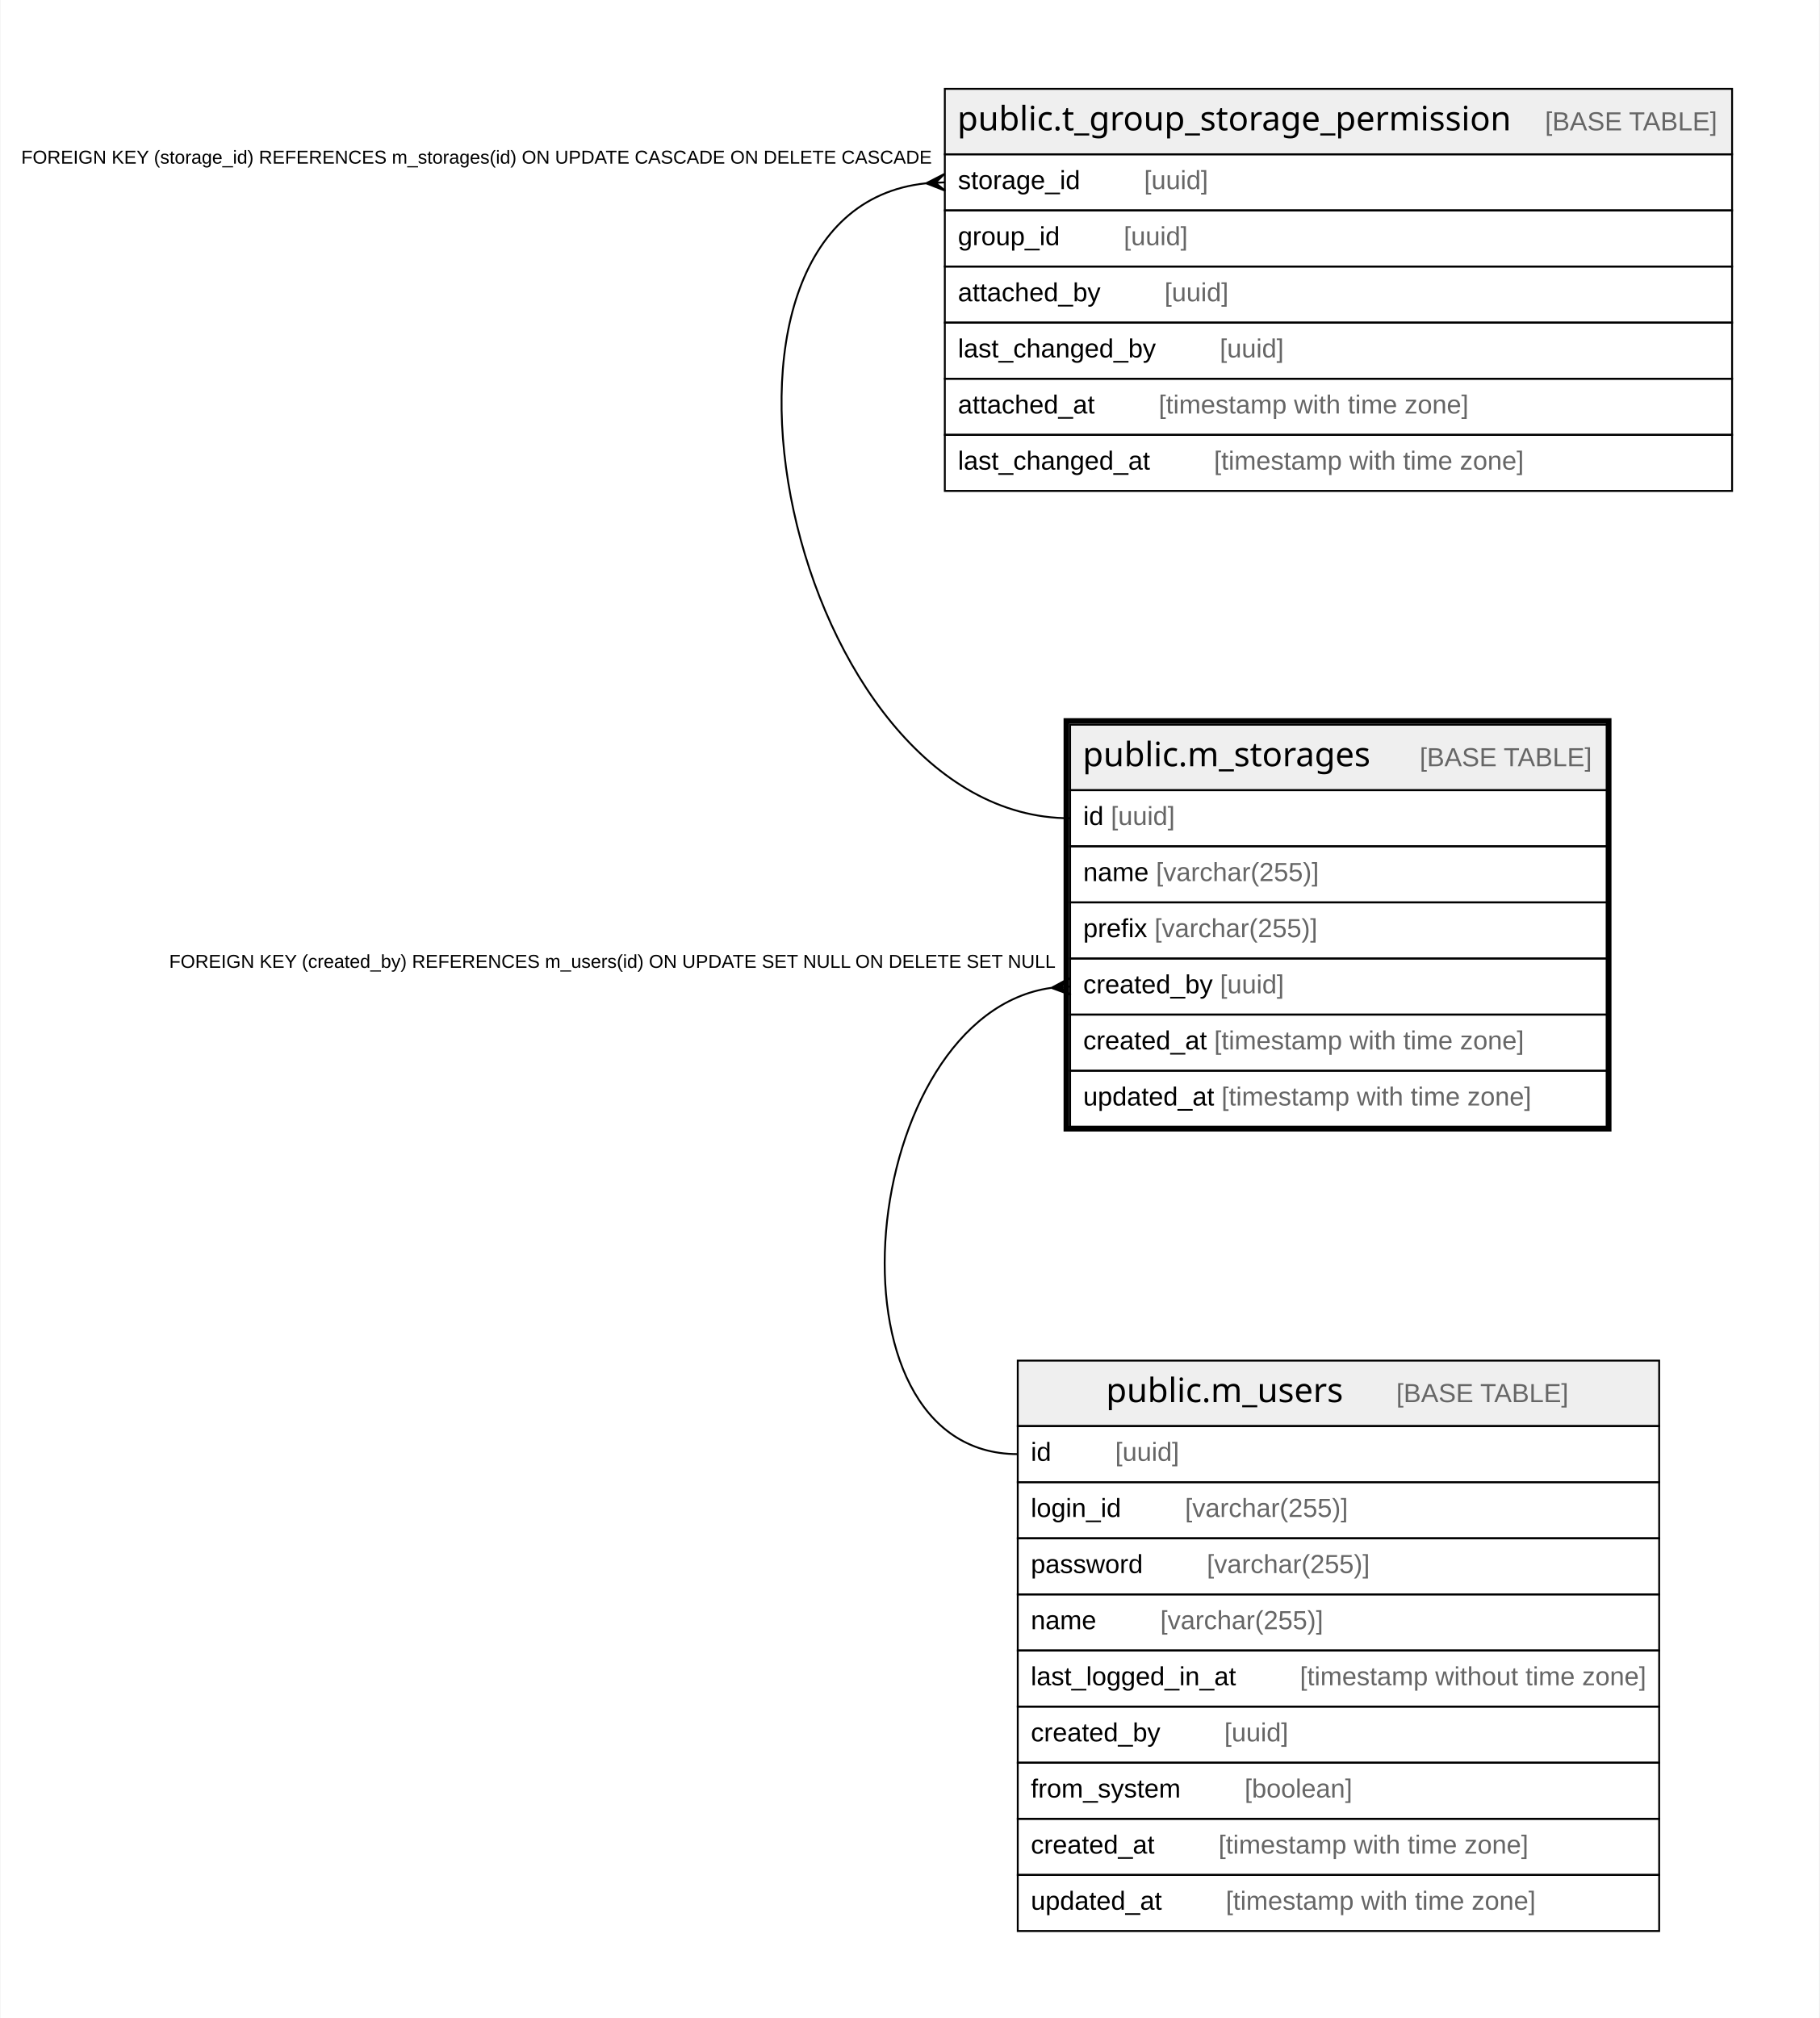
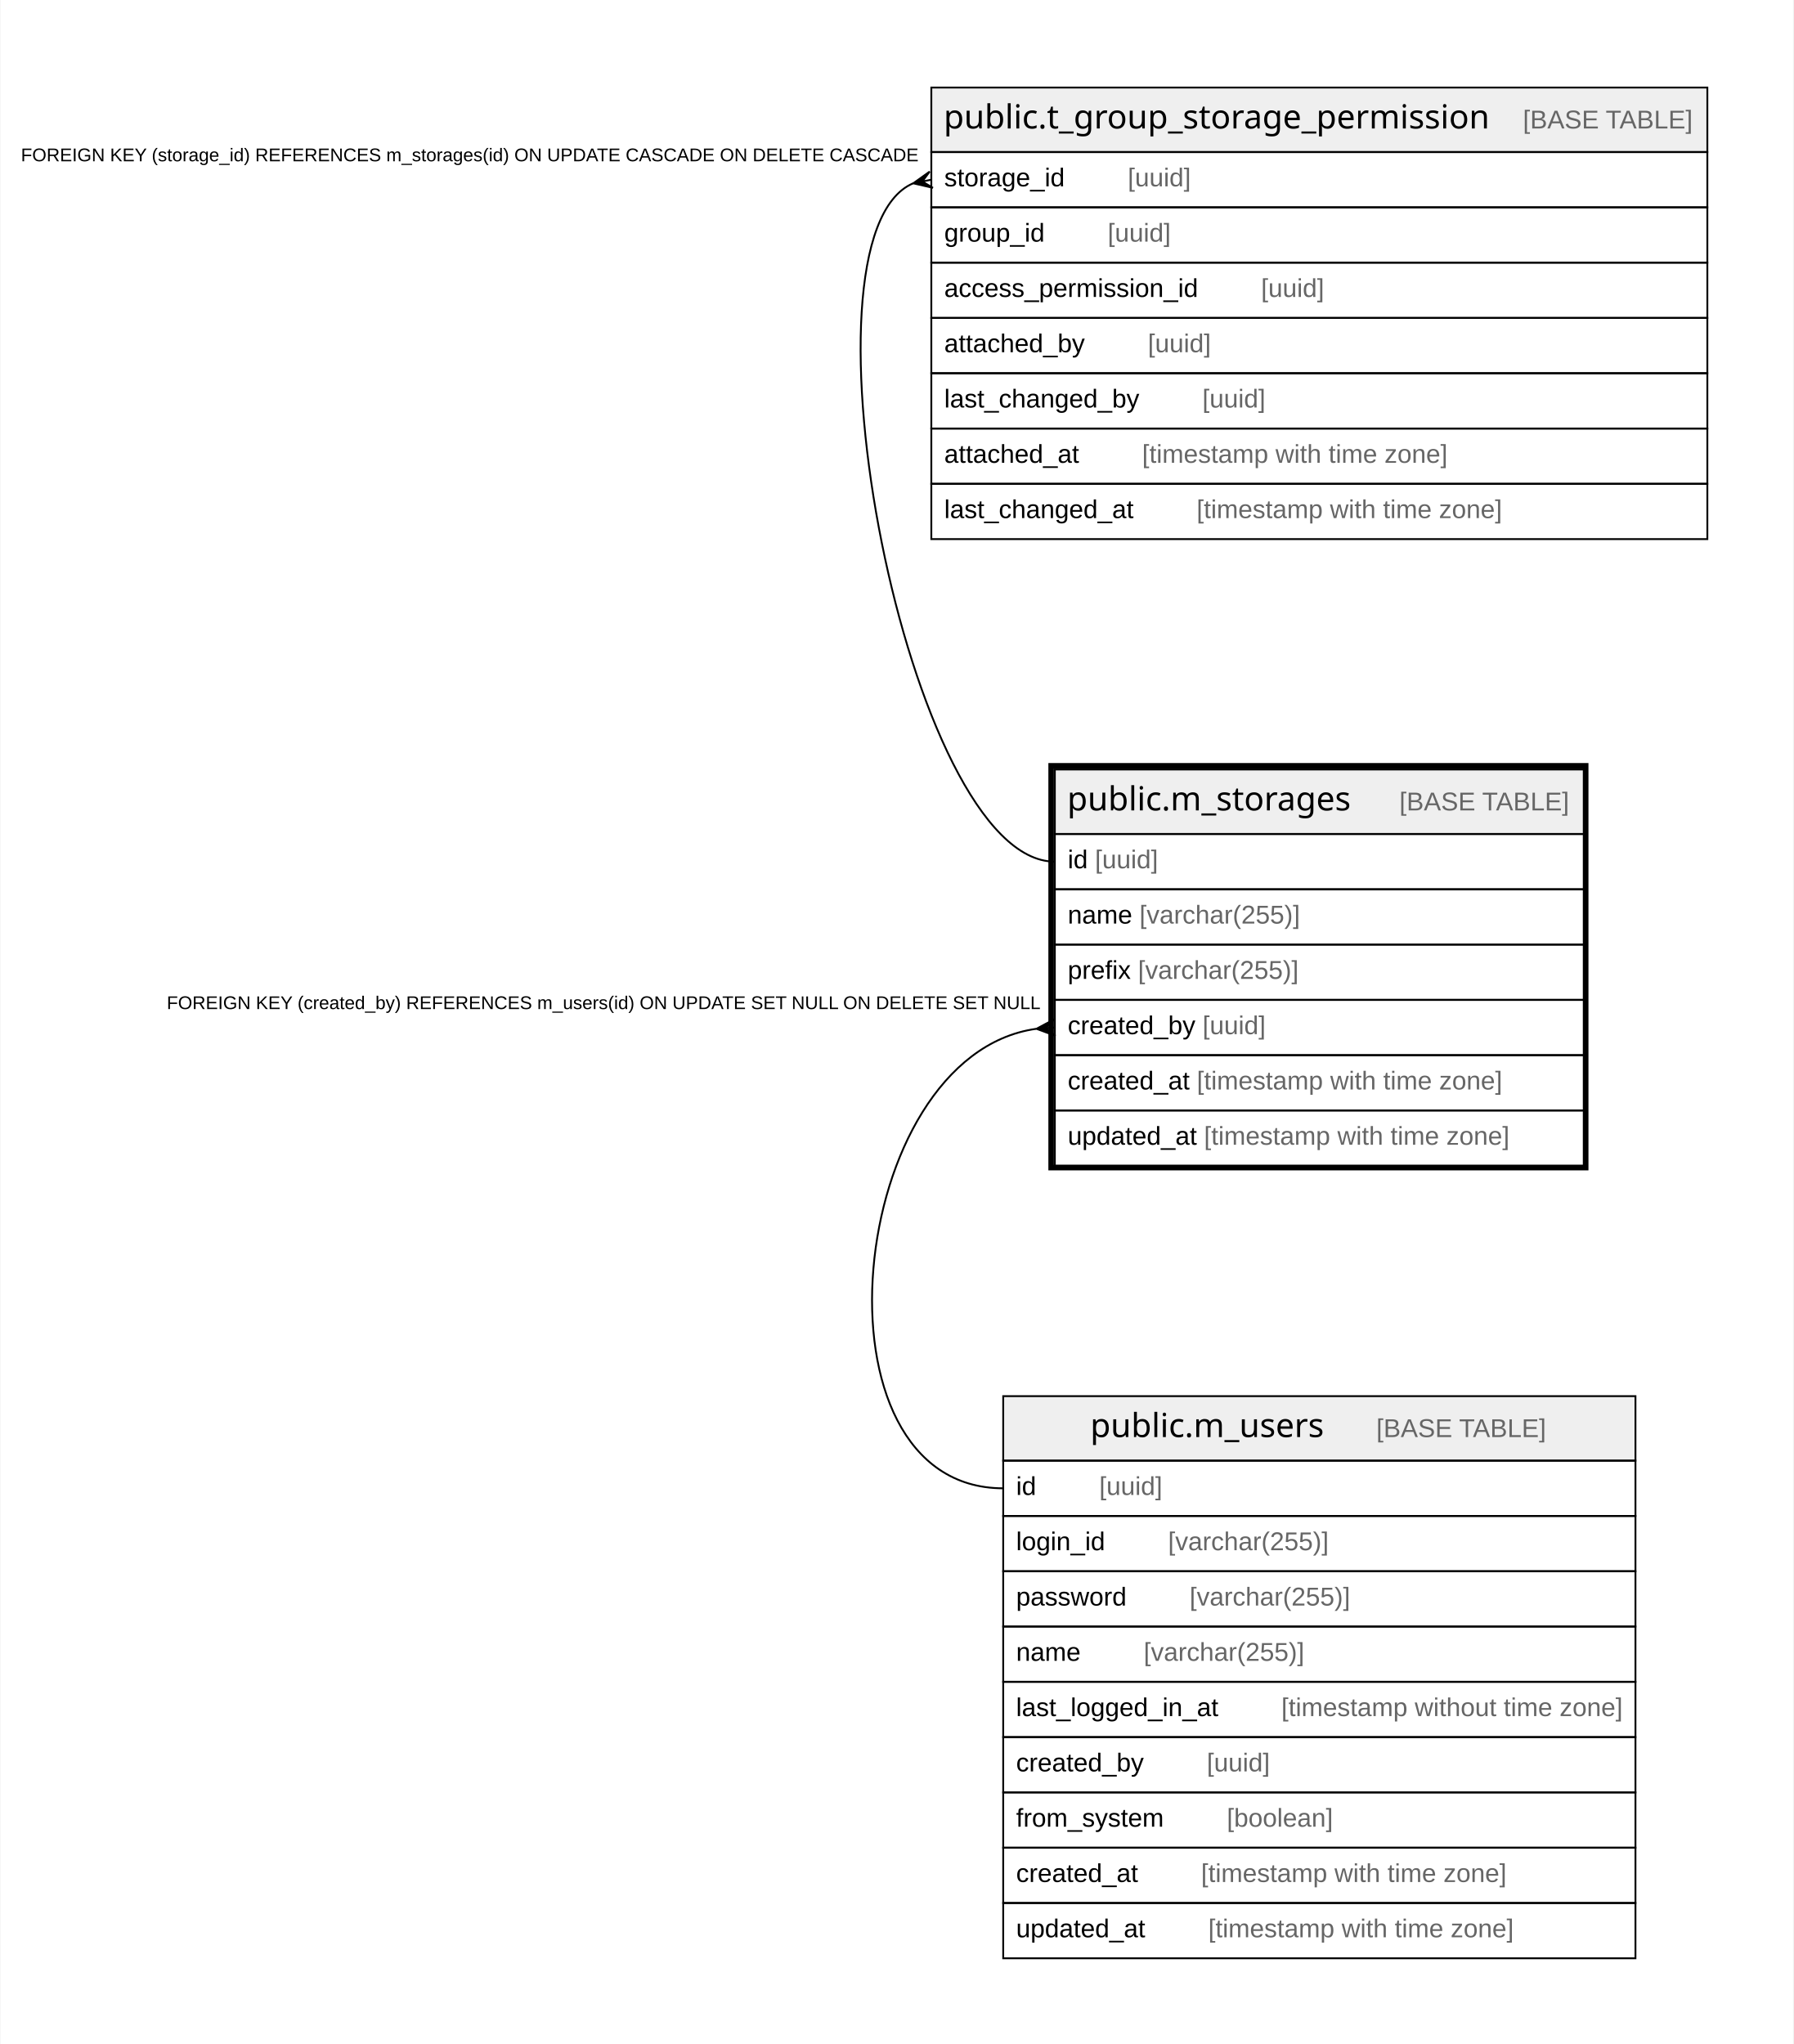
- <svg xmlns="http://www.w3.org/2000/svg" width="973pt" height="1079pt" viewBox="0.00 0.00 972.50 1079.00">
-   <g id="graph0" class="graph" transform="scale(1 1) rotate(0) translate(4 1075)">
-     <polygon fill="#ffffff" stroke="transparent" points="-4,4 -4,-1075 968.5,-1075 968.5,4 -4,4" />
+ <svg xmlns="http://www.w3.org/2000/svg" width="973pt" height="1109pt" viewBox="0.00 0.00 972.50 1109.00">
+   <g id="graph0" class="graph" transform="scale(1 1) rotate(0) translate(4 1105)">
+     <polygon fill="#ffffff" stroke="transparent" points="-4,4 -4,-1105 968.5,-1105 968.5,4 -4,4" />
    <g id="node1" class="node">
      <polygon fill="#efefef" stroke="transparent" points="568,-652.5 568,-687.5 855,-687.5 855,-652.5 568,-652.5" />
      <polygon fill="none" stroke="#000000" points="568,-652.5 568,-687.5 855,-687.5 855,-652.5 568,-652.5" />
      <text text-anchor="start" x="574.703" y="-665.3" font-family="Arial Bold" font-size="18.00" fill="#000000">public.m_storages</text>
      <text text-anchor="start" x="720.729" y="-665.3" font-family="Arial" font-size="14.00" fill="#000000">    </text>
      <text text-anchor="start" x="754.934" y="-665.3" font-family="Arial" font-size="14.00" fill="#666666">[BASE TABLE]</text>
      <polygon fill="none" stroke="#000000" points="568,-622.5 568,-652.5 855,-652.5 855,-622.5 568,-622.5" />
      <text text-anchor="start" x="575" y="-633.9" font-family="Arial" font-size="14.00" fill="#000000">id </text>
      <text text-anchor="start" x="589.78" y="-633.9" font-family="Arial" font-size="14.00" fill="#666666">[uuid]</text>
      <polygon fill="none" stroke="#000000" points="568,-592.5 568,-622.5 855,-622.5 855,-592.5 568,-592.5" />
      <text text-anchor="start" x="575" y="-603.9" font-family="Arial" font-size="14.00" fill="#000000">name </text>
      <text text-anchor="start" x="613.899" y="-603.9" font-family="Arial" font-size="14.00" fill="#666666">[varchar(255)]</text>
      <polygon fill="none" stroke="#000000" points="568,-562.5 568,-592.5 855,-592.5 855,-562.5 568,-562.5" />
      <text text-anchor="start" x="575" y="-573.9" font-family="Arial" font-size="14.00" fill="#000000">prefix </text>
      <text text-anchor="start" x="613.114" y="-573.9" font-family="Arial" font-size="14.00" fill="#666666">[varchar(255)]</text>
      <polygon fill="none" stroke="#000000" points="568,-532.5 568,-562.5 855,-562.5 855,-532.5 568,-532.5" />
      <text text-anchor="start" x="575" y="-543.9" font-family="Arial" font-size="14.00" fill="#000000">created_by </text>
      <text text-anchor="start" x="648.137" y="-543.9" font-family="Arial" font-size="14.00" fill="#666666">[uuid]</text>
      <polygon fill="none" stroke="#000000" points="568,-502.5 568,-532.5 855,-532.5 855,-502.5 568,-502.5" />
      <text text-anchor="start" x="575" y="-513.9" font-family="Arial" font-size="14.00" fill="#000000">created_at </text>
      <text text-anchor="start" x="645.028" y="-513.9" font-family="Arial" font-size="14.00" fill="#666666">[timestamp with time zone]</text>
      <polygon fill="none" stroke="#000000" points="568,-472.5 568,-502.5 855,-502.5 855,-472.5 568,-472.5" />
      <text text-anchor="start" x="575" y="-483.9" font-family="Arial" font-size="14.00" fill="#000000">updated_at </text>
      <text text-anchor="start" x="648.933" y="-483.9" font-family="Arial" font-size="14.00" fill="#666666">[timestamp with time zone]</text>
      <polygon fill="none" stroke="#000000" stroke-width="3" points="566,-471.5 566,-689.5 856,-689.5 856,-471.5 566,-471.5" />
    </g>
    <g id="node3" class="node">
      <polygon fill="#efefef" stroke="transparent" points="540,-312.5 540,-347.5 883,-347.5 883,-312.5 540,-312.5" />
      <polygon fill="none" stroke="#000000" points="540,-312.5 540,-347.5 883,-347.5 883,-312.5 540,-312.5" />
      <text text-anchor="start" x="587.21" y="-325.3" font-family="Arial Bold" font-size="18.00" fill="#000000">public.m_users</text>
      <text text-anchor="start" x="708.222" y="-325.3" font-family="Arial" font-size="14.00" fill="#000000">    </text>
      <text text-anchor="start" x="742.427" y="-325.3" font-family="Arial" font-size="14.00" fill="#666666">[BASE TABLE]</text>
      <polygon fill="none" stroke="#000000" points="540,-282.5 540,-312.5 883,-312.5 883,-282.5 540,-282.5" />
      <text text-anchor="start" x="547" y="-293.9" font-family="Arial" font-size="14.00" fill="#000000">id    </text>
      <text text-anchor="start" x="592.094" y="-293.9" font-family="Arial" font-size="14.00" fill="#666666">[uuid]</text>
      <polygon fill="none" stroke="#000000" points="540,-252.5 540,-282.5 883,-282.5 883,-252.5 540,-252.5" />
      <text text-anchor="start" x="547" y="-263.9" font-family="Arial" font-size="14.00" fill="#000000">login_id    </text>
      <text text-anchor="start" x="629.438" y="-263.9" font-family="Arial" font-size="14.00" fill="#666666">[varchar(255)]</text>
      <polygon fill="none" stroke="#000000" points="540,-222.5 540,-252.5 883,-252.5 883,-222.5 540,-222.5" />
      <text text-anchor="start" x="547" y="-233.9" font-family="Arial" font-size="14.00" fill="#000000">password    </text>
      <text text-anchor="start" x="641.102" y="-233.9" font-family="Arial" font-size="14.00" fill="#666666">[varchar(255)]</text>
      <polygon fill="none" stroke="#000000" points="540,-192.5 540,-222.5 883,-222.5 883,-192.5 540,-192.5" />
      <text text-anchor="start" x="547" y="-203.9" font-family="Arial" font-size="14.00" fill="#000000">name    </text>
      <text text-anchor="start" x="616.213" y="-203.9" font-family="Arial" font-size="14.00" fill="#666666">[varchar(255)]</text>
      <polygon fill="none" stroke="#000000" points="540,-162.5 540,-192.5 883,-192.5 883,-162.5 540,-162.5" />
      <text text-anchor="start" x="546.973" y="-173.9" font-family="Arial" font-size="14.00" fill="#000000">last_logged_in_at    </text>
      <text text-anchor="start" x="690.887" y="-173.9" font-family="Arial" font-size="14.00" fill="#666666">[timestamp without time zone]</text>
      <polygon fill="none" stroke="#000000" points="540,-132.5 540,-162.5 883,-162.5 883,-132.5 540,-132.5" />
      <text text-anchor="start" x="547" y="-143.9" font-family="Arial" font-size="14.00" fill="#000000">created_by    </text>
      <text text-anchor="start" x="650.452" y="-143.9" font-family="Arial" font-size="14.00" fill="#666666">[uuid]</text>
      <polygon fill="none" stroke="#000000" points="540,-102.5 540,-132.5 883,-132.5 883,-102.5 540,-102.5" />
      <text text-anchor="start" x="547" y="-113.9" font-family="Arial" font-size="14.00" fill="#000000">from_system    </text>
      <text text-anchor="start" x="661.316" y="-113.9" font-family="Arial" font-size="14.00" fill="#666666">[boolean]</text>
      <polygon fill="none" stroke="#000000" points="540,-72.5 540,-102.5 883,-102.5 883,-72.5 540,-72.5" />
      <text text-anchor="start" x="547" y="-83.9" font-family="Arial" font-size="14.00" fill="#000000">created_at    </text>
      <text text-anchor="start" x="647.342" y="-83.9" font-family="Arial" font-size="14.00" fill="#666666">[timestamp with time zone]</text>
      <polygon fill="none" stroke="#000000" points="540,-42.5 540,-72.5 883,-72.5 883,-42.5 540,-42.5" />
      <text text-anchor="start" x="547" y="-53.9" font-family="Arial" font-size="14.00" fill="#000000">updated_at    </text>
      <text text-anchor="start" x="651.247" y="-53.9" font-family="Arial" font-size="14.00" fill="#666666">[timestamp with time zone]</text>
    </g>
    <g id="edge2" class="edge">
      <path fill="none" stroke="#000000" d="M557.765,-546.783C454.581,-532.119 431.688,-297.5 540,-297.5" />
      <polygon fill="#000000" stroke="#000000" points="558.024,-546.801 567.685,-551.989 563.012,-547.15 568,-547.5 568,-547.5 568,-547.5 563.012,-547.15 568.315,-543.011 558.024,-546.801 558.024,-546.801" />
      <text text-anchor="start" x="86.21" y="-557.5" font-family="Arial" font-size="10.00" fill="#000000">FOREIGN KEY (created_by) REFERENCES m_users(id) ON UPDATE SET NULL ON DELETE SET NULL</text>
    </g>
    <g id="node2" class="node">
-       <polygon fill="#efefef" stroke="transparent" points="501,-992.5 501,-1027.5 922,-1027.5 922,-992.5 501,-992.5" />
-       <polygon fill="none" stroke="#000000" points="501,-992.5 501,-1027.5 922,-1027.5 922,-992.5 501,-992.5" />
-       <text text-anchor="start" x="507.684" y="-1005.3" font-family="Arial Bold" font-size="18.00" fill="#000000">public.t_group_storage_permission</text>
-       <text text-anchor="start" x="787.748" y="-1005.3" font-family="Arial" font-size="14.00" fill="#000000">    </text>
-       <text text-anchor="start" x="821.953" y="-1005.3" font-family="Arial" font-size="14.00" fill="#666666">[BASE TABLE]</text>
+       <polygon fill="#efefef" stroke="transparent" points="501,-1022.5 501,-1057.5 922,-1057.5 922,-1022.5 501,-1022.5" />
+       <polygon fill="none" stroke="#000000" points="501,-1022.5 501,-1057.5 922,-1057.5 922,-1022.5 501,-1022.5" />
+       <text text-anchor="start" x="507.684" y="-1035.3" font-family="Arial Bold" font-size="18.00" fill="#000000">public.t_group_storage_permission</text>
+       <text text-anchor="start" x="787.748" y="-1035.3" font-family="Arial" font-size="14.00" fill="#000000">    </text>
+       <text text-anchor="start" x="821.953" y="-1035.3" font-family="Arial" font-size="14.00" fill="#666666">[BASE TABLE]</text>
+       <polygon fill="none" stroke="#000000" points="501,-992.5 501,-1022.5 922,-1022.5 922,-992.5 501,-992.5" />
+       <text text-anchor="start" x="508" y="-1003.9" font-family="Arial" font-size="14.00" fill="#000000">storage_id    </text>
+       <text text-anchor="start" x="607.558" y="-1003.9" font-family="Arial" font-size="14.00" fill="#666666">[uuid]</text>
      <polygon fill="none" stroke="#000000" points="501,-962.5 501,-992.5 922,-992.5 922,-962.5 501,-962.5" />
-       <text text-anchor="start" x="508" y="-973.9" font-family="Arial" font-size="14.00" fill="#000000">storage_id    </text>
-       <text text-anchor="start" x="607.558" y="-973.9" font-family="Arial" font-size="14.00" fill="#666666">[uuid]</text>
+       <text text-anchor="start" x="508" y="-973.9" font-family="Arial" font-size="14.00" fill="#000000">group_id    </text>
+       <text text-anchor="start" x="596.668" y="-973.9" font-family="Arial" font-size="14.00" fill="#666666">[uuid]</text>
      <polygon fill="none" stroke="#000000" points="501,-932.5 501,-962.5 922,-962.5 922,-932.5 501,-932.5" />
-       <text text-anchor="start" x="508" y="-943.9" font-family="Arial" font-size="14.00" fill="#000000">group_id    </text>
-       <text text-anchor="start" x="596.668" y="-943.9" font-family="Arial" font-size="14.00" fill="#666666">[uuid]</text>
+       <text text-anchor="start" x="508" y="-943.9" font-family="Arial" font-size="14.00" fill="#000000">access_permission_id    </text>
+       <text text-anchor="start" x="679.889" y="-943.9" font-family="Arial" font-size="14.00" fill="#666666">[uuid]</text>
      <polygon fill="none" stroke="#000000" points="501,-902.5 501,-932.5 922,-932.5 922,-902.5 501,-902.5" />
      <text text-anchor="start" x="508" y="-913.9" font-family="Arial" font-size="14.00" fill="#000000">attached_by    </text>
      <text text-anchor="start" x="618.464" y="-913.9" font-family="Arial" font-size="14.00" fill="#666666">[uuid]</text>
      <polygon fill="none" stroke="#000000" points="501,-872.5 501,-902.5 922,-902.5 922,-872.5 501,-872.5" />
      <text text-anchor="start" x="508" y="-883.9" font-family="Arial" font-size="14.00" fill="#000000">last_changed_by    </text>
      <text text-anchor="start" x="648.028" y="-883.9" font-family="Arial" font-size="14.00" fill="#666666">[uuid]</text>
      <polygon fill="none" stroke="#000000" points="501,-842.5 501,-872.5 922,-872.5 922,-842.5 501,-842.5" />
      <text text-anchor="start" x="508" y="-853.9" font-family="Arial" font-size="14.00" fill="#000000">attached_at    </text>
      <text text-anchor="start" x="615.355" y="-853.9" font-family="Arial" font-size="14.00" fill="#666666">[timestamp with time zone]</text>
      <polygon fill="none" stroke="#000000" points="501,-812.5 501,-842.5 922,-842.5 922,-812.5 501,-812.5" />
      <text text-anchor="start" x="508" y="-823.9" font-family="Arial" font-size="14.00" fill="#000000">last_changed_at    </text>
      <text text-anchor="start" x="644.919" y="-823.9" font-family="Arial" font-size="14.00" fill="#666666">[timestamp with time zone]</text>
    </g>
    <g id="edge1" class="edge">
-       <path fill="none" stroke="#000000" d="M490.955,-976.993C350.036,-962.398 417.442,-637.5 568,-637.5" />
-       <polygon fill="#000000" stroke="#000000" points="491.013,-976.996 500.773,-981.994 496.006,-977.248 501,-977.5 501,-977.5 501,-977.5 496.006,-977.248 501.227,-973.006 491.013,-976.996 491.013,-976.996" />
-       <text text-anchor="start" x="7.101" y="-987.5" font-family="Arial" font-size="10.00" fill="#000000">FOREIGN KEY (storage_id) REFERENCES m_storages(id) ON UPDATE CASCADE ON DELETE CASCADE</text>
+       <path fill="none" stroke="#000000" d="M491.052,-1005.509C423.229,-976.386 488.031,-637.5 568,-637.5" />
+       <polygon fill="#000000" stroke="#000000" points="491.194,-1005.538 500.117,-1011.913 496.097,-1006.519 501,-1007.5 501,-1007.5 501,-1007.5 496.097,-1006.519 501.883,-1003.087 491.194,-1005.538 491.194,-1005.538" />
+       <text text-anchor="start" x="7.101" y="-1017.5" font-family="Arial" font-size="10.00" fill="#000000">FOREIGN KEY (storage_id) REFERENCES m_storages(id) ON UPDATE CASCADE ON DELETE CASCADE</text>
    </g>
  </g>
</svg>
